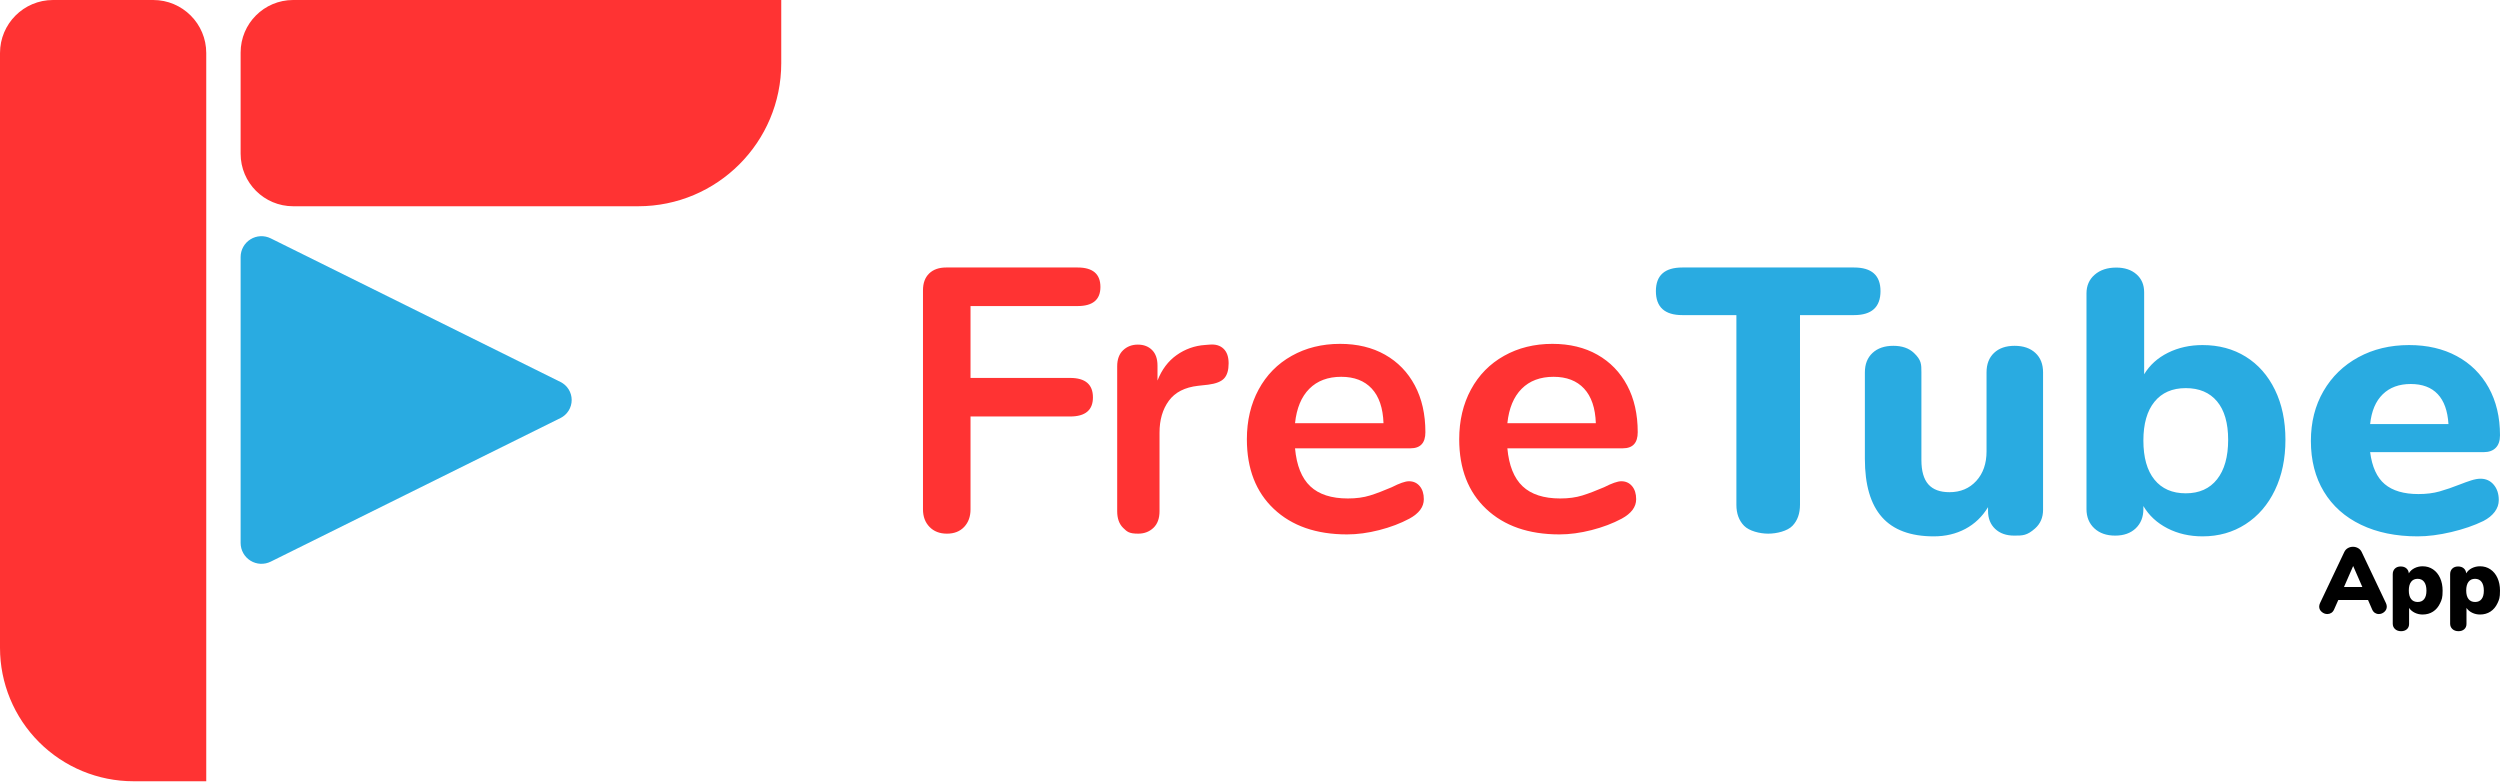
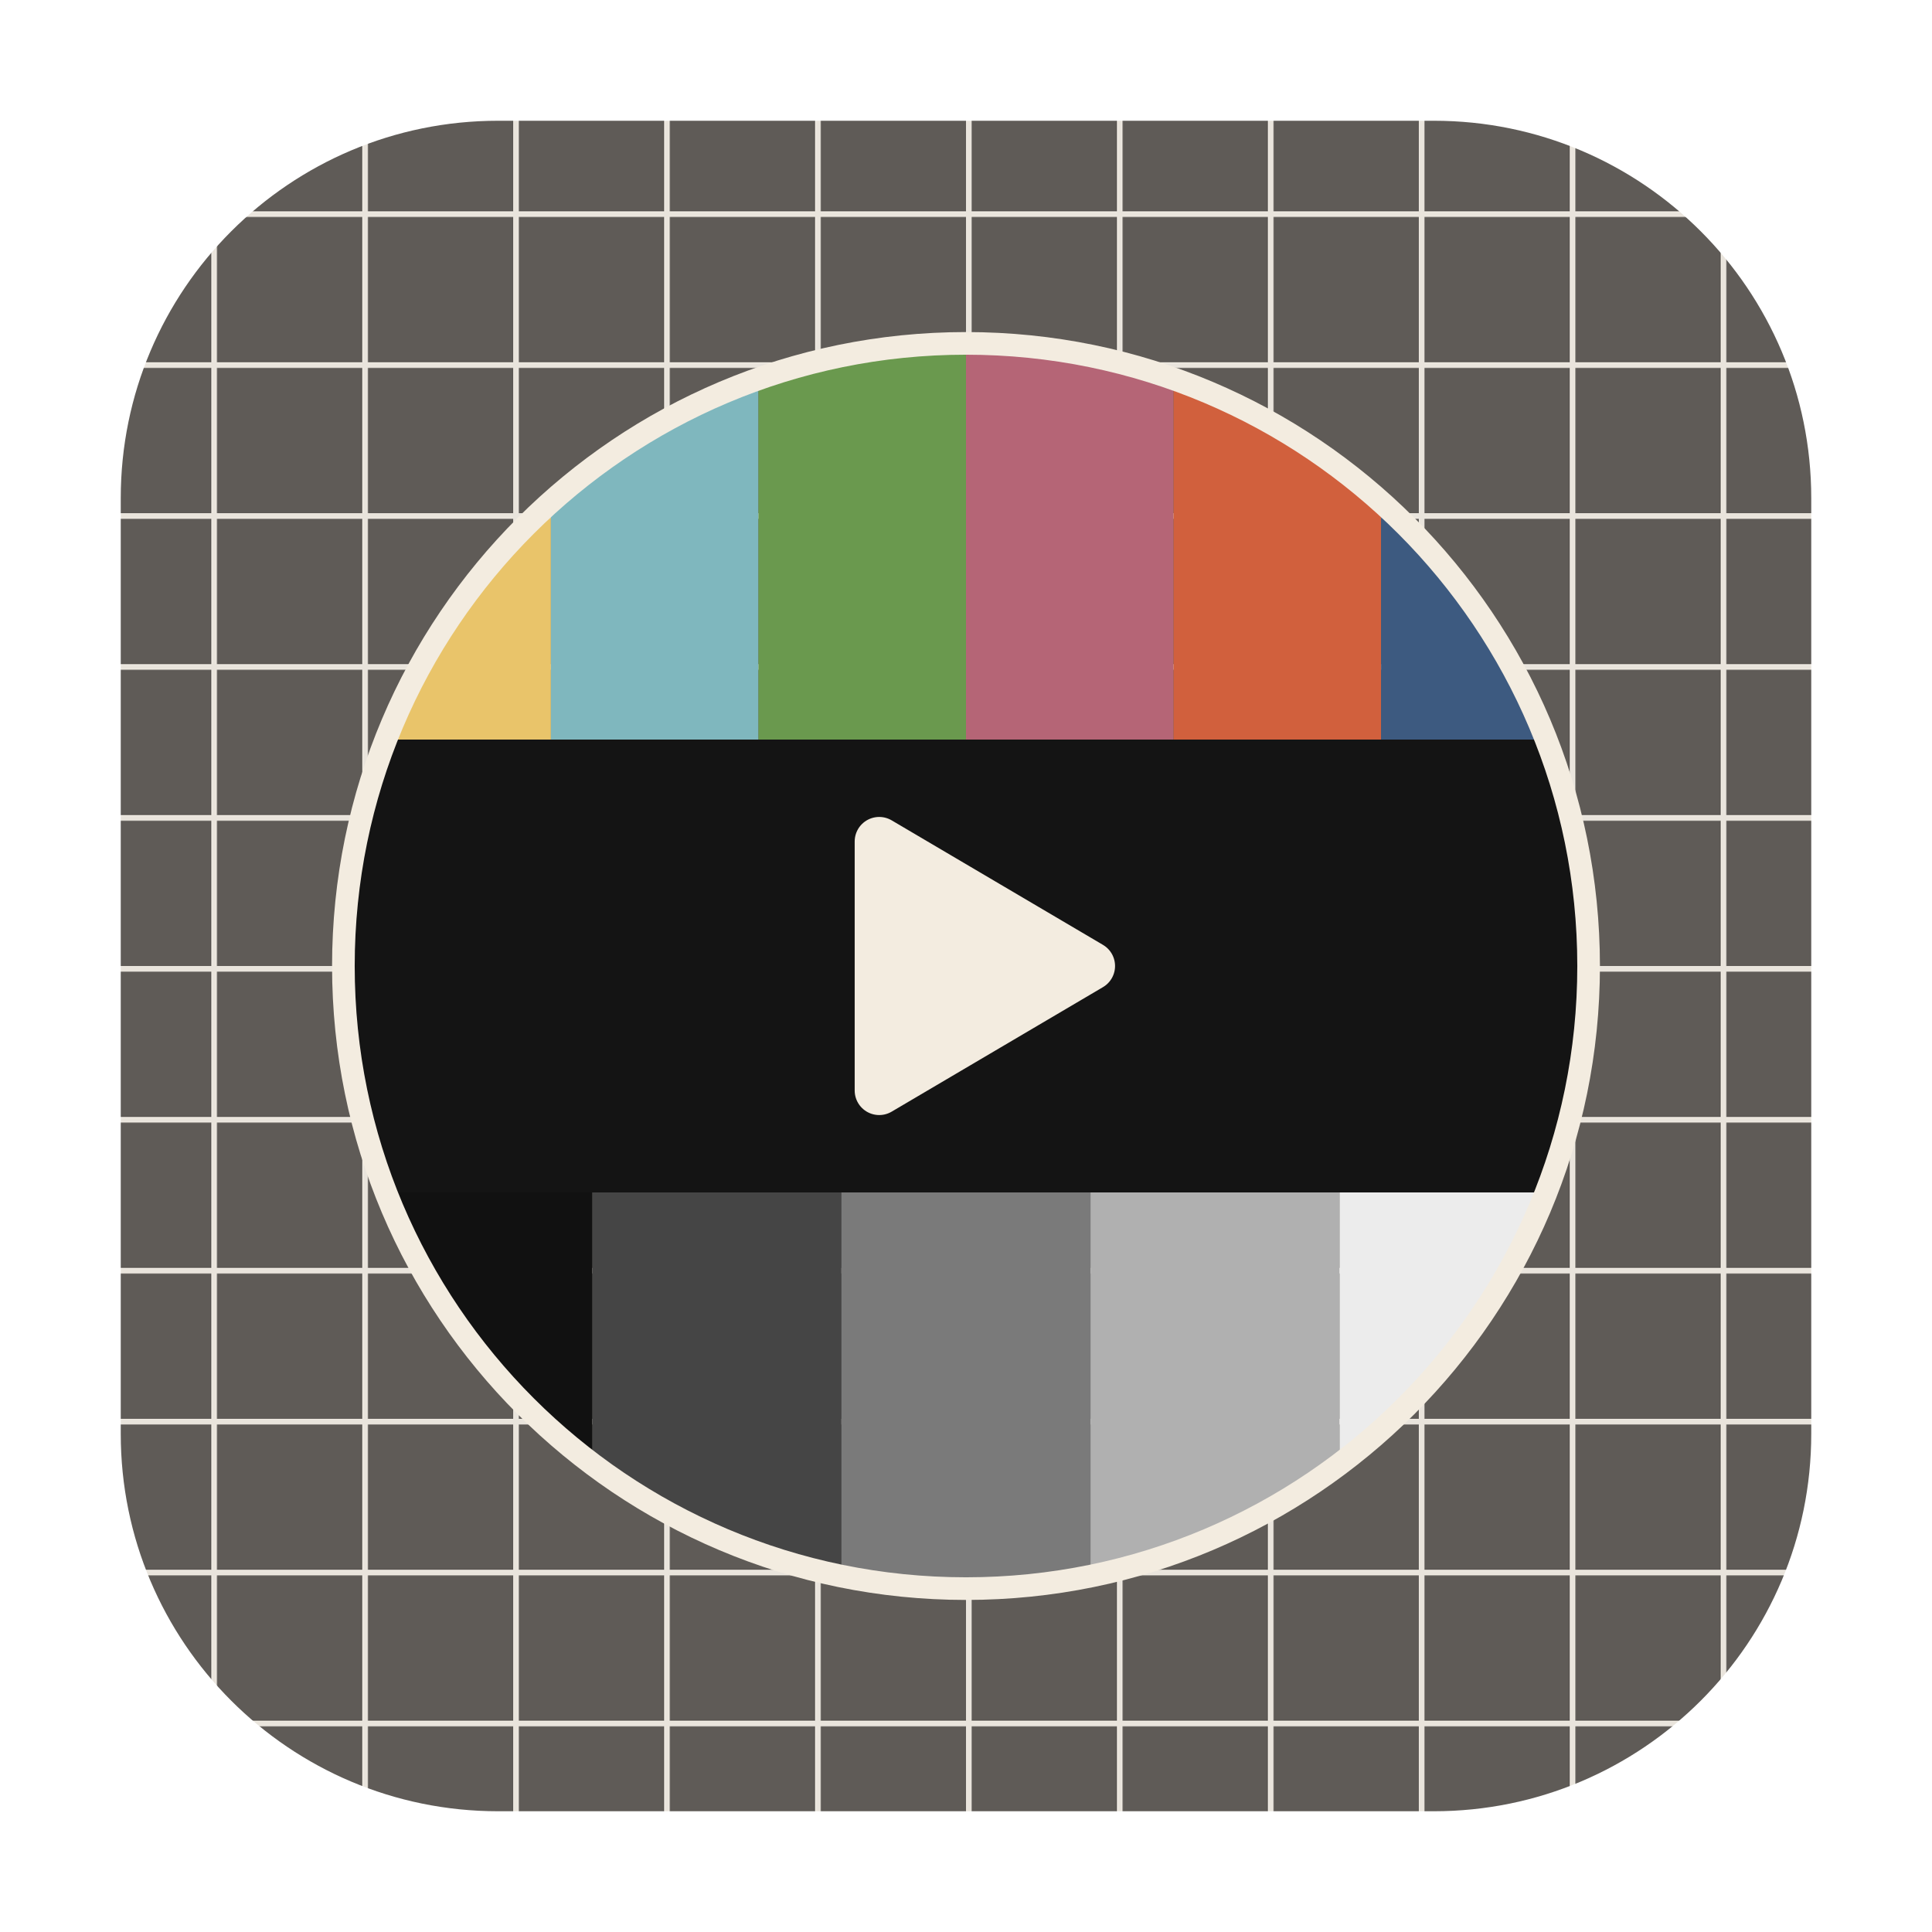
- <svg xmlns="http://www.w3.org/2000/svg" xml:space="preserve" width="640" height="200" style="fill-rule:evenodd;clip-rule:evenodd;stroke-linejoin:round;stroke-miterlimit:2">
-   <path d="M610.803 154.398q.212.459.212.893 0 .795-.623 1.35t-1.422.555a1.8 1.8 0 0 1-.988-.29q-.446-.288-.705-.868l-1.058-2.435h-7.616l-1.082 2.435q-.258.58-.717.868-.457.29-.999.29-.8 0-1.446-.555t-.646-1.35q0-.434.212-.893l6.206-13.07q.305-.652.905-1.001.599-.35 1.328-.35.705 0 1.316.35.611.349.917 1.001zm-6.041-4.123-2.351-5.378-2.351 5.378zm15.444-5.306q1.482 0 2.645.784t1.81 2.206q.647 1.423.647 3.256c0 1.833-.216 2.295-.647 3.22q-.646 1.386-1.798 2.134-1.152.747-2.657.747a4.5 4.5 0 0 1-2.033-.458q-.929-.458-1.446-1.23v4.1q0 .844-.564 1.351-.564.506-1.481.506-.964 0-1.551-.543-.588-.542-.588-1.386v-12.661q0-.892.552-1.435.553-.543 1.493-.543.893 0 1.446.483.552.482.623 1.278.494-.844 1.445-1.327a4.6 4.6 0 0 1 2.104-.482m-1.269 9.14q1.081 0 1.657-.748.576-.747.576-2.146 0-1.471-.588-2.255-.587-.784-1.669-.784-1.08 0-1.669.772-.587.772-.587 2.219 0 1.422.587 2.182.588.76 1.693.76m15.962-9.14q1.481 0 2.644.784t1.811 2.206q.646 1.423.646 3.256c0 1.833-.215 2.295-.646 3.22q-.647 1.386-1.799 2.134-1.152.747-2.656.747a4.5 4.5 0 0 1-2.034-.458q-.929-.458-1.445-1.23v4.1q0 .844-.565 1.351-.563.506-1.481.506-.963 0-1.551-.543-.588-.542-.588-1.386v-12.661q0-.892.553-1.435t1.492-.543q.894 0 1.446.483.552.482.623 1.278.493-.844 1.446-1.327a4.6 4.6 0 0 1 2.104-.482m-1.27 9.14q1.082 0 1.658-.748.576-.747.576-2.146 0-1.471-.588-2.255t-1.669-.784-1.669.772-.588 2.219q0 1.422.588 2.182t1.692.76" style="fill-rule:nonzero" />
-   <path d="M242.417 136.617q-2.78 0-4.457-1.725t-1.677-4.504V74.325q0-2.78 1.582-4.312 1.58-1.534 4.36-1.534h33.638q5.845 0 5.845 4.984 0 4.887-5.845 4.887h-27.409v18.4h25.492q5.846 0 5.846 4.983 0 4.888-5.846 4.888h-25.492v23.767q0 2.779-1.629 4.504t-4.408 1.725m67.256-48.396q2.255-.192 3.555 1.054t1.301 3.737q0 2.588-1.127 3.834t-4.076 1.629l-2.601.287q-5.116.576-7.501 3.834t-2.385 8.146v20.125q0 2.779-1.561 4.264t-3.902 1.486c-2.342 0-2.847-.495-3.858-1.486Q286 133.645 286 130.867V93.779q0-2.683 1.518-4.121 1.517-1.437 3.772-1.437t3.642 1.389q1.387 1.39 1.387 3.977v3.834q1.648-4.217 4.899-6.517a14.06 14.06 0 0 1 7.241-2.587zm51.018 34.979q1.704 0 2.756 1.246t1.052 3.354q0 2.972-3.708 4.983-3.408 1.821-7.717 2.923-4.31 1.102-8.218 1.102-11.826 0-18.741-6.516-6.915-6.517-6.915-17.825 0-7.188 3.007-12.746 3.006-5.559 8.468-8.625 5.462-3.067 12.377-3.067 6.615 0 11.525 2.779t7.617 7.859q2.706 5.079 2.706 11.979 0 4.12-3.808 4.121h-29.565q.602 6.612 3.909 9.727 3.306 3.114 9.621 3.114 3.207 0 5.662-.766 2.455-.767 5.562-2.109 3.007-1.533 4.41-1.533m-17.338-26.738q-5.111 0-8.168 3.067t-3.658 8.817h22.65q-.2-5.846-3.007-8.865-2.807-3.018-7.817-3.019m71.696 26.738q1.704 0 2.756 1.246 1.053 1.245 1.052 3.354 0 2.972-3.708 4.983-3.407 1.821-7.717 2.923t-8.218 1.102q-11.824 0-18.741-6.516-6.915-6.517-6.915-17.825 0-7.188 3.007-12.746 3.006-5.559 8.468-8.625 5.462-3.067 12.378-3.067 6.614 0 11.525 2.779 4.91 2.78 7.616 7.859t2.706 11.979q0 4.12-3.808 4.121h-29.565q.601 6.612 3.909 9.727 3.308 3.114 9.621 3.114 3.207 0 5.662-.766 2.456-.767 5.562-2.109 3.007-1.533 4.41-1.533m-17.338-26.738q-5.11 0-8.168 3.067-3.056 3.067-3.658 8.817h22.65q-.2-5.846-3.007-8.865-2.805-3.018-7.817-3.019" style="fill:#f33;fill-rule:nonzero" />
-   <path d="M452.658 136.617c-2.137 0-4.861-.672-6.173-2.016q-1.97-2.015-1.969-5.374v-48.56h-13.833q-6.775 0-6.775-6.142 0-6.046 6.775-6.046h43.949q6.776 0 6.776 6.046 0 6.142-6.776 6.142h-13.833v48.56q0 3.359-1.922 5.374c-1.282 1.344-4.022 2.016-6.219 2.016m63.083-48.088q3.354 0 5.319 1.821t1.964 4.983v35.171q0 2.971-2.06 4.792c-2.06 1.821-3.147 1.821-5.319 1.821q-3.066 0-4.887-1.725t-1.821-4.6v-.959q-2.205 3.642-5.798 5.559-3.594 1.916-8.098 1.916-8.913 0-13.273-4.935t-4.36-14.902V95.333q0-3.162 1.964-4.983 1.965-1.821 5.319-1.821t5.271 1.821c1.917 1.821 1.917 2.875 1.917 4.983v22.425q0 4.217 1.772 6.23 1.773 2.012 5.415 2.012 4.216 0 6.852-2.875t2.636-7.571V95.333q0-3.162 1.916-4.983 1.917-1.821 5.271-1.821m48.117-.191q6.256 0 11.046 2.97t7.478 8.482q2.688 5.51 2.688 12.793 0 7.284-2.688 12.89t-7.527 8.721q-4.838 3.114-10.997 3.114-4.986 0-8.993-2.06t-6.159-5.702v.766q0 3.067-1.955 4.936t-5.278 1.869-5.328-1.869-2.004-4.936v-55.2q0-2.97 2.102-4.791t5.523-1.821q3.225 0 5.181 1.725t1.955 4.6v20.987q2.15-3.545 6.109-5.51t8.847-1.965zm-4.301 37.95q5.181 0 8.016-3.593t2.834-10.111q0-6.42-2.834-9.823-2.835-3.402-8.016-3.402t-8.016 3.498-2.835 9.919q0 6.516 2.835 10.015 2.835 3.498 8.016 3.498zm75.456-3.738q2.078 0 3.377 1.533 1.298 1.534 1.298 3.929 0 1.63-1.039 3.019t-2.909 2.348q-3.531 1.726-8.207 2.827-4.675 1.102-8.623 1.102-8.312 0-14.493-2.971t-9.506-8.481-3.324-12.985q0-7.188 3.221-12.746t8.934-8.673q5.714-3.114 12.986-3.115 6.961 0 12.208 2.828 5.246 2.826 8.155 8.05Q640 104.438 640 111.433q0 2.109-1.091 3.211t-3.065 1.102h-29.089q.727 5.654 3.74 8.194t8.623 2.539q3.013 0 5.402-.671 2.39-.67 5.299-1.821a45 45 0 0 1 2.805-1.006q1.35-.43 2.389-.431m-17.869-24.246q-4.467 0-7.168 2.636-2.702 2.635-3.221 7.618h20.051q-.312-5.079-2.753-7.666t-6.909-2.588" style="fill:#29abe1;fill-rule:nonzero" />
-   <path d="M39.222 0C46.721 0 52.8 6.079 52.8 13.578V200H34.161a34.16 34.16 0 0 1-24.155-10.006A34.16 34.16 0 0 1 0 165.839V13.578C0 6.079 6.079 0 13.578 0zM200 0v16.174A36.626 36.626 0 0 1 163.374 52.8h-88.33c-7.425 0-13.444-6.019-13.444-13.444V13.444C61.6 6.019 67.619 0 75.044 0z" style="fill:#f33" />
-   <path d="M143.486 97.784a5.15 5.15 0 0 1 0 9.232l-74.185 36.767a5.334 5.334 0 0 1-7.701-4.778v-73.21a5.334 5.334 0 0 1 7.701-4.778z" style="fill:#29abe1" />
+ <svg xmlns="http://www.w3.org/2000/svg" width="1024" height="1024" viewBox="0 0 1024 1024">
+   <defs>
+     <pattern id="grid" width="80" height="80" patternUnits="userSpaceOnUse" x="32" y="32">
+       <rect width="80" height="80" fill="#5f5b57" />
+       <path d="M0 0 H80 M0 0 V80" stroke="#e9e4dc" stroke-width="6" fill="none" />
+     </pattern>
+     <clipPath id="disc">
+       <circle cx="512" cy="512" r="330" />
+     </clipPath>
+   </defs>
+   <rect x="64" y="64" width="896" height="896" rx="200" fill="url(#grid)" />
+   <g clip-path="url(#disc)">
+     <rect x="182" y="182" width="110" height="212" fill="#e9c46a" />
+     <rect x="292" y="182" width="110" height="212" fill="#7fb7be" />
+     <rect x="402" y="182" width="110" height="212" fill="#6a994e" />
+     <rect x="512" y="182" width="110" height="212" fill="#b56576" />
+     <rect x="622" y="182" width="110" height="212" fill="#d1603d" />
+     <rect x="732" y="182" width="110" height="212" fill="#3d5a80" />
+     <rect x="182" y="392" width="660" height="240" fill="#141414" />
+     <rect x="182" y="632" width="132" height="210" fill="#111111" />
+     <rect x="314" y="632" width="132" height="210" fill="#454545" />
+     <rect x="446" y="632" width="132" height="210" fill="#7a7a7a" />
+     <rect x="578" y="632" width="132" height="210" fill="#b0b0b0" />
+     <rect x="710" y="632" width="132" height="210" fill="#ececec" />
+   </g>
+   <circle cx="512" cy="512" r="330" fill="none" stroke="#f3ece0" stroke-width="12" />
+   <path d="M466 446 L578 512 L466 578 Z" fill="#f3ece0" stroke="#f3ece0" stroke-width="26" stroke-linejoin="round" />
</svg>
